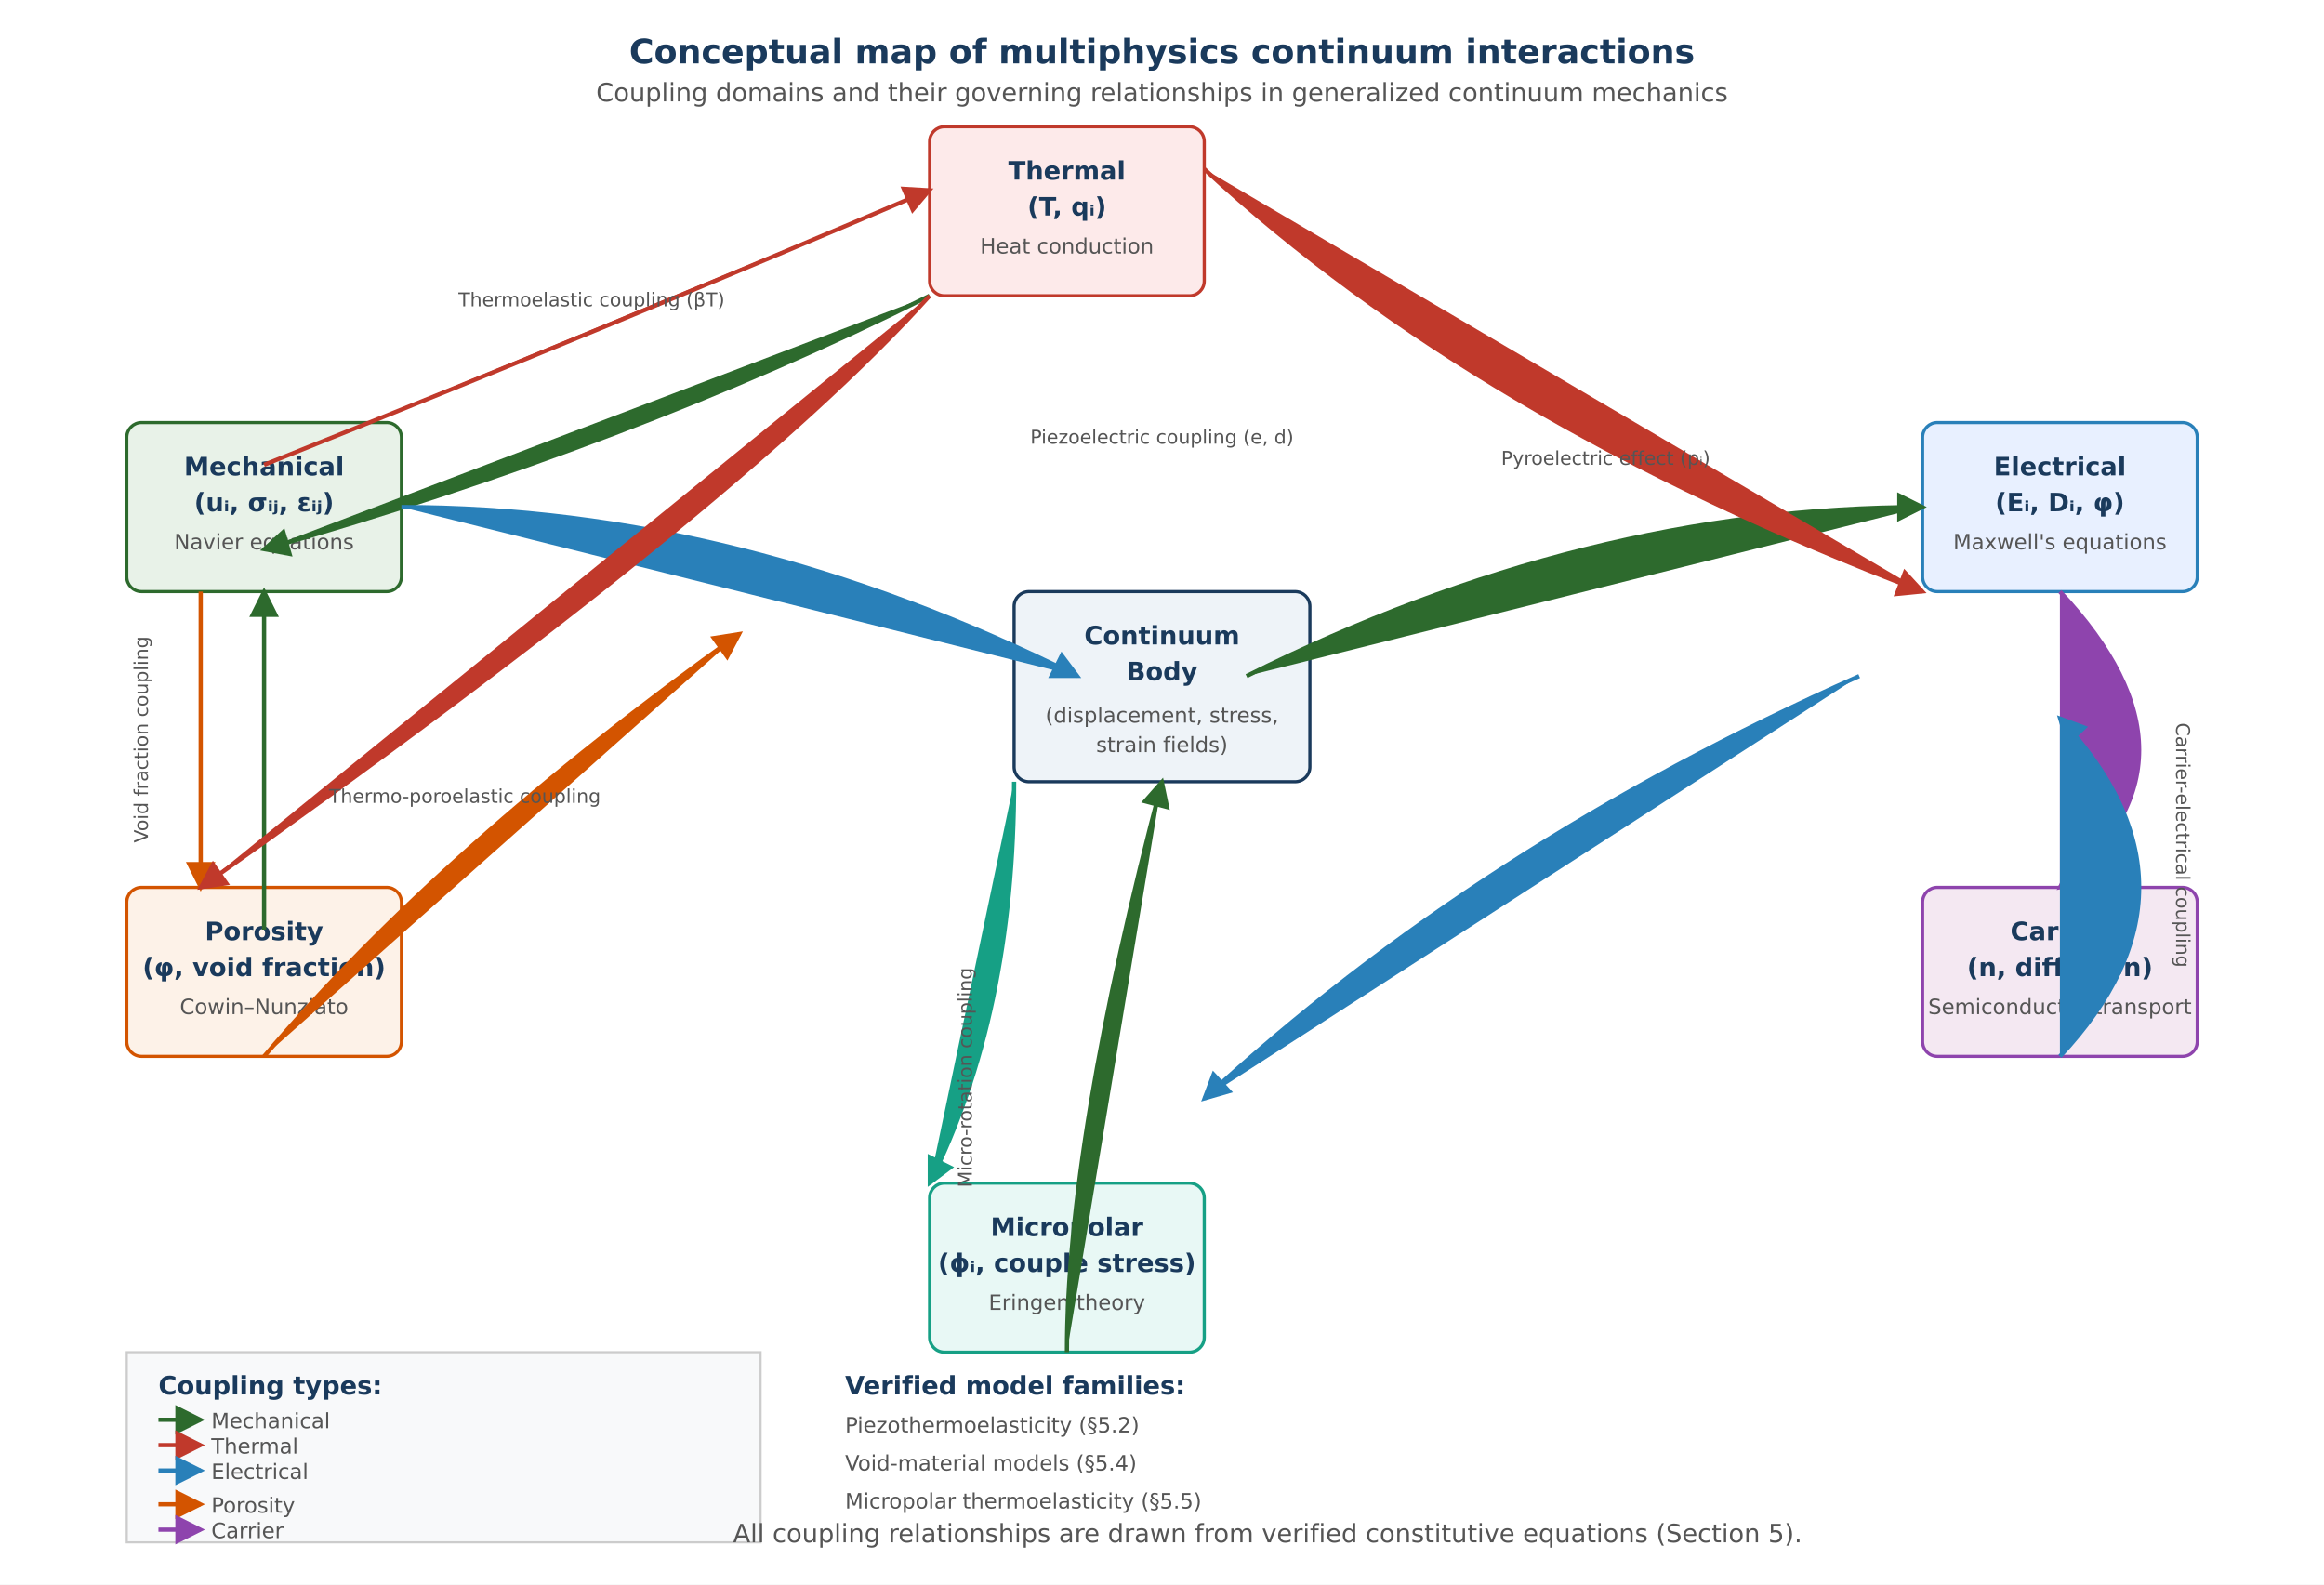
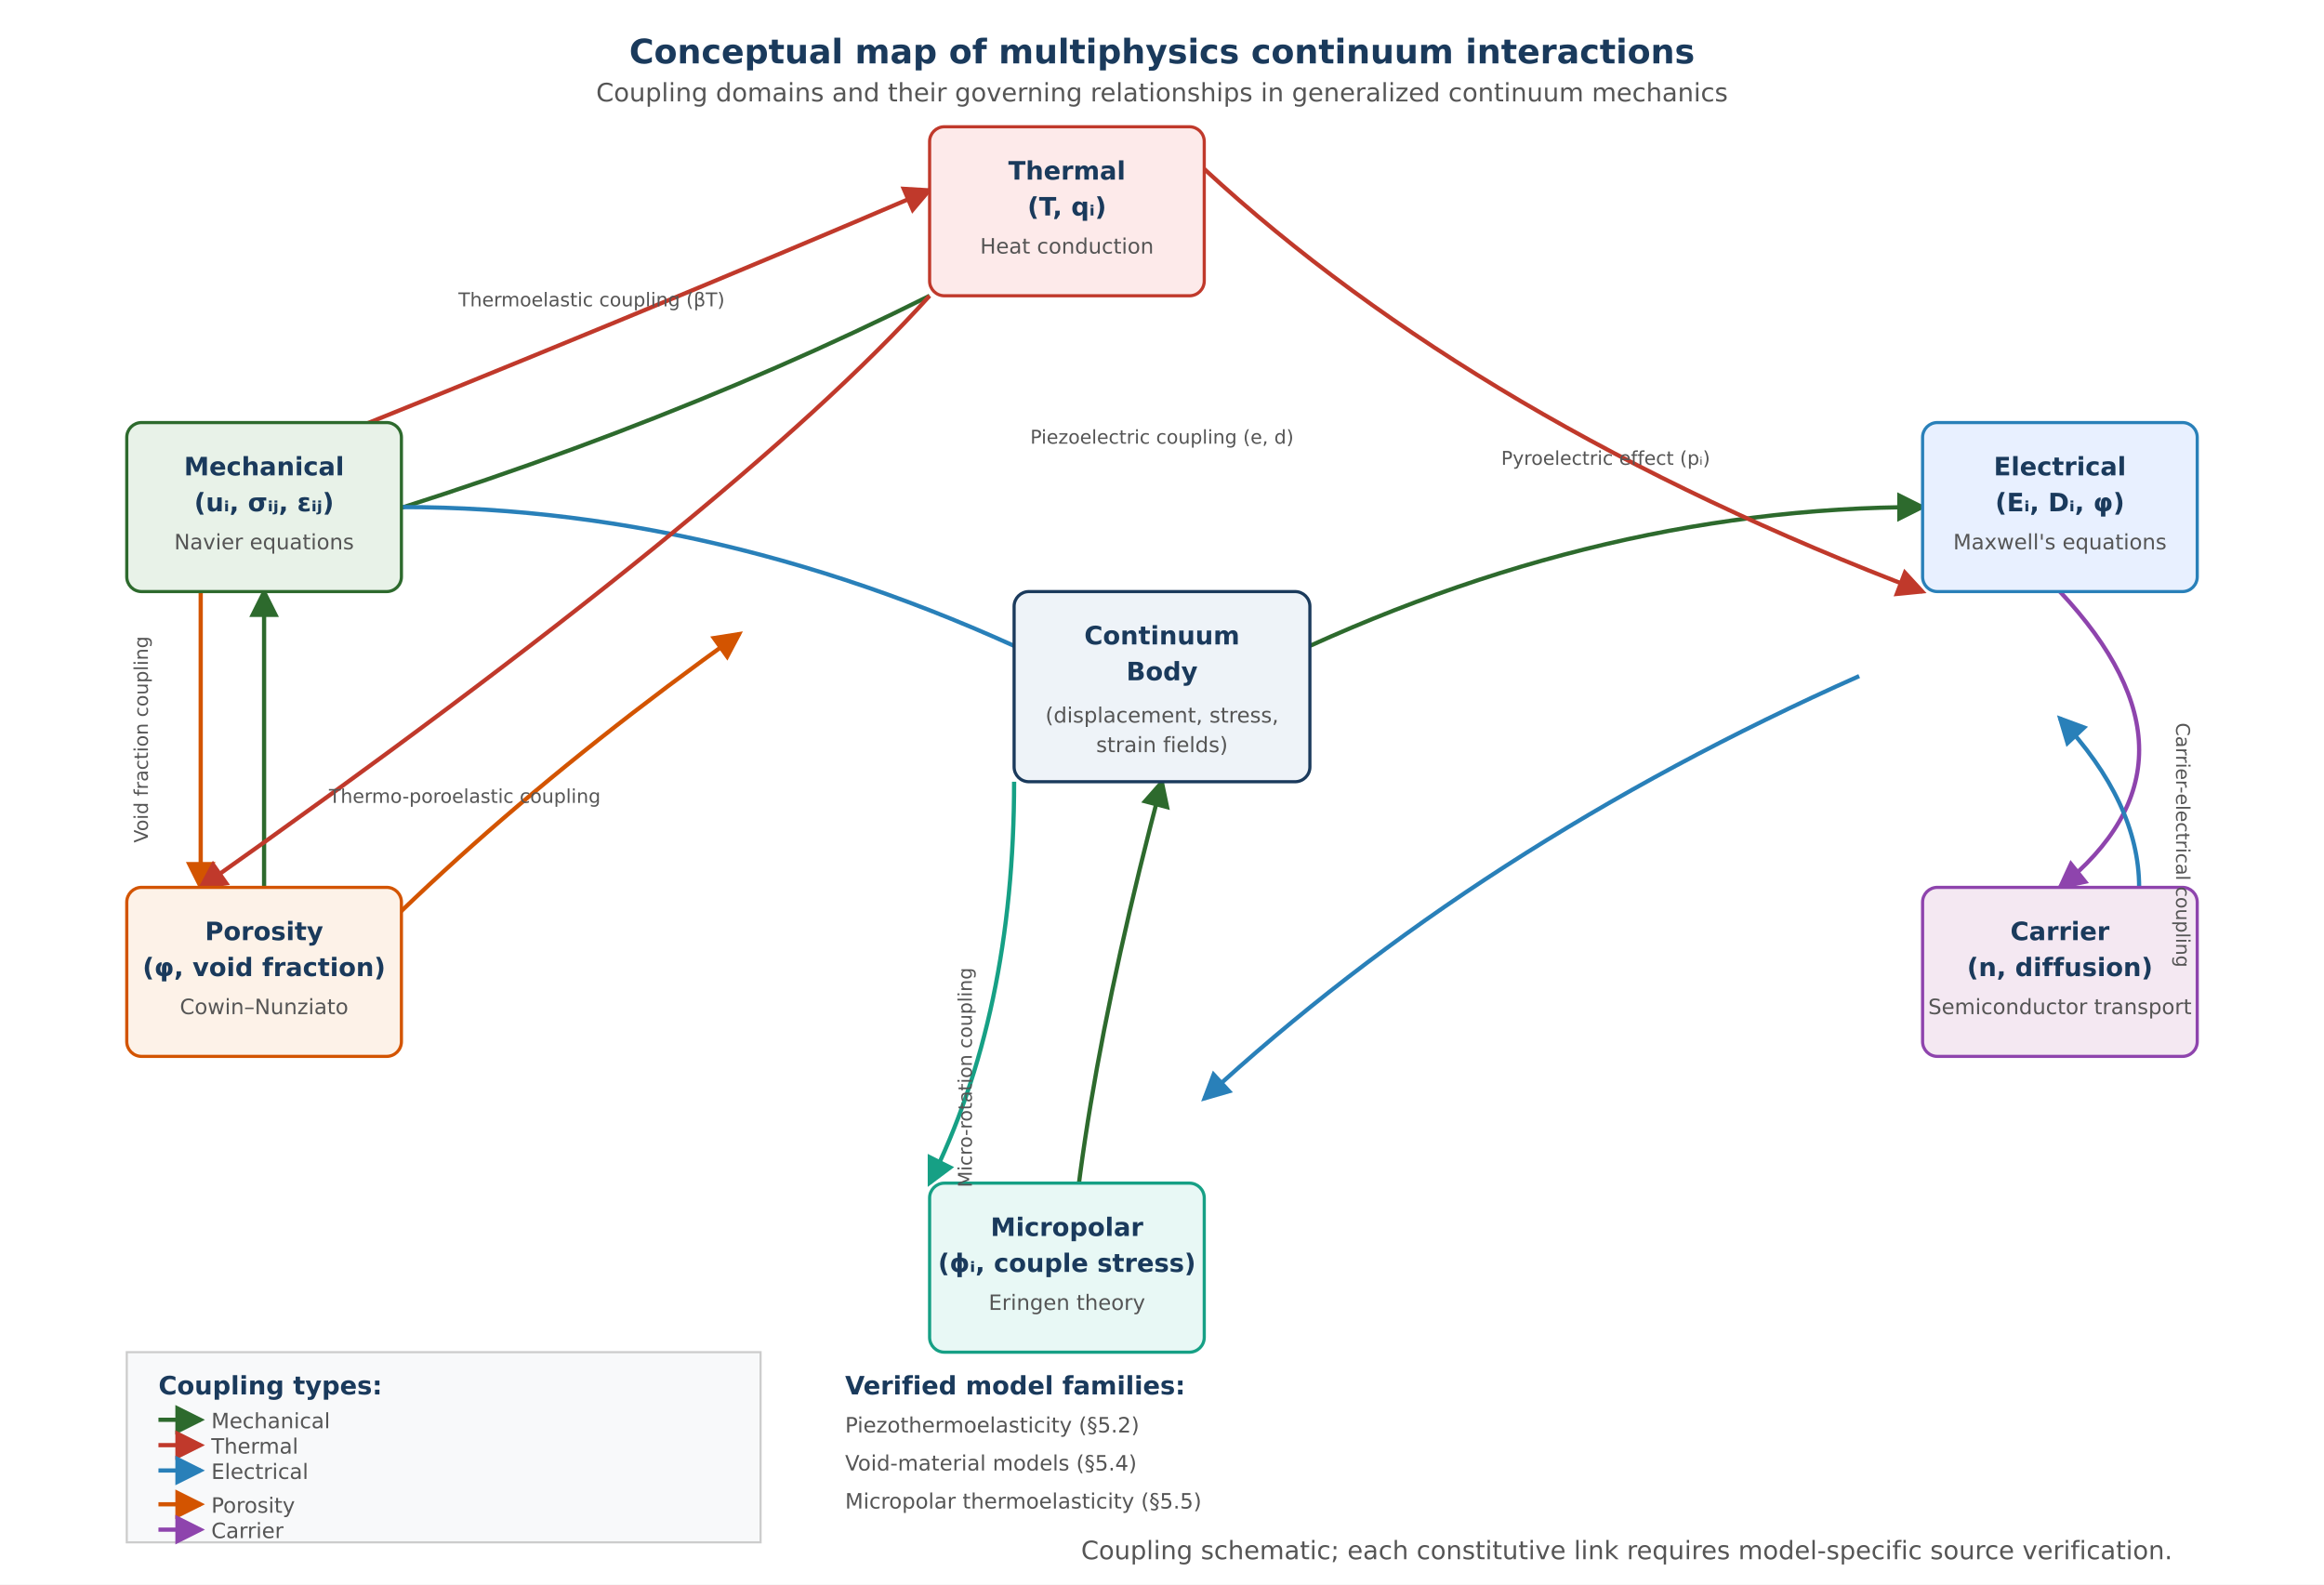
<svg xmlns="http://www.w3.org/2000/svg" width="1100" height="750" viewBox="0 0 1100 750">
  <defs>
    <style>
      .title { font: 700 16px 'DejaVu Sans', sans-serif; fill: #1a3a5c; }
      .subtitle { font: 12px 'DejaVu Sans', sans-serif; fill: #555; }
      .field { font: 700 12px 'DejaVu Sans', sans-serif; fill: #1a3a5c; }
      .coupling { font: 10px 'DejaVu Sans', sans-serif; fill: #555; }
      .node { fill: #eef3f8; stroke: #1a3a5c; stroke-width: 1.5; rx: 7; ry: 7; }
      .node-mech { fill: #e8f2e8; stroke: #2d6a2d; stroke-width: 1.5; rx: 7; ry: 7; }
      .node-therm { fill: #fdeaea; stroke: #c0392b; stroke-width: 1.5; rx: 7; ry: 7; }
      .node-elec { fill: #e8f0ff; stroke: #2980b9; stroke-width: 1.5; rx: 7; ry: 7; }
      .node-poro { fill: #fdf2e8; stroke: #d35400; stroke-width: 1.5; rx: 7; ry: 7; }
      .node-carrier { fill: #f4e8f2; stroke: #8e44ad; stroke-width: 1.5; rx: 7; ry: 7; }
      .node-micro { fill: #e8f8f5; stroke: #16a085; stroke-width: 1.5; rx: 7; ry: 7; }
-       .arrow { stroke: #666; stroke-width: 1.8; fill: #666; marker-end: url(#arrowhead); }
-       .arrow-mech { stroke: #2d6a2d; stroke-width: 2; fill: #2d6a2d; marker-end: url(#arrowhead-mech); }
-       .arrow-therm { stroke: #c0392b; stroke-width: 2; fill: #c0392b; marker-end: url(#arrowhead-therm); }
-       .arrow-elec { stroke: #2980b9; stroke-width: 2; fill: #2980b9; marker-end: url(#arrowhead-elec); }
-       .arrow-poro { stroke: #d35400; stroke-width: 2; fill: #d35400; marker-end: url(#arrowhead-poro); }
-       .arrow-carrier { stroke: #8e44ad; stroke-width: 2; fill: #8e44ad; marker-end: url(#arrowhead-carrier); }
-       .arrow-micro { stroke: #16a085; stroke-width: 2; fill: #16a085; marker-end: url(#arrowhead-micro); }
+       .arrow { stroke: #666; stroke-width: 1.8; fill: none; marker-end: url(#arrowhead); }
+       .arrow-mech { stroke: #2d6a2d; stroke-width: 2; fill: none; marker-end: url(#arrowhead-mech); }
+       .arrow-therm { stroke: #c0392b; stroke-width: 2; fill: none; marker-end: url(#arrowhead-therm); }
+       .arrow-elec { stroke: #2980b9; stroke-width: 2; fill: none; marker-end: url(#arrowhead-elec); }
+       .arrow-poro { stroke: #d35400; stroke-width: 2; fill: none; marker-end: url(#arrowhead-poro); }
+       .arrow-carrier { stroke: #8e44ad; stroke-width: 2; fill: none; marker-end: url(#arrowhead-carrier); }
+       .arrow-micro { stroke: #16a085; stroke-width: 2; fill: none; marker-end: url(#arrowhead-micro); }
      .coupling-label { font: 9px 'DejaVu Sans', sans-serif; fill: #555; background: white; padding: 2px; }
    </style>
    <marker id="arrowhead" markerWidth="7" markerHeight="7" refX="6" refY="3.5" orient="auto">
      <polygon points="0,0 7,3.5 0,7" fill="#666" />
    </marker>
    <marker id="arrowhead-mech" markerWidth="7" markerHeight="7" refX="6" refY="3.5" orient="auto">
      <polygon points="0,0 7,3.5 0,7" fill="#2d6a2d" />
    </marker>
    <marker id="arrowhead-therm" markerWidth="7" markerHeight="7" refX="6" refY="3.5" orient="auto">
      <polygon points="0,0 7,3.5 0,7" fill="#c0392b" />
    </marker>
    <marker id="arrowhead-elec" markerWidth="7" markerHeight="7" refX="6" refY="3.5" orient="auto">
      <polygon points="0,0 7,3.5 0,7" fill="#2980b9" />
    </marker>
    <marker id="arrowhead-poro" markerWidth="7" markerHeight="7" refX="6" refY="3.5" orient="auto">
      <polygon points="0,0 7,3.5 0,7" fill="#d35400" />
    </marker>
    <marker id="arrowhead-carrier" markerWidth="7" markerHeight="7" refX="6" refY="3.5" orient="auto">
      <polygon points="0,0 7,3.5 0,7" fill="#8e44ad" />
    </marker>
    <marker id="arrowhead-micro" markerWidth="7" markerHeight="7" refX="6" refY="3.5" orient="auto">
      <polygon points="0,0 7,3.5 0,7" fill="#16a085" />
    </marker>
  </defs>
  <rect width="1100" height="750" fill="white" />
  <text x="550" y="30" class="title" text-anchor="middle">Conceptual map of multiphysics continuum interactions</text>
  <text x="550" y="48" class="subtitle" text-anchor="middle">Coupling domains and their governing relationships in generalized continuum mechanics</text>
+   <path d="M 125 220 Q 300 150 440 90" class="arrow-therm" />
+   <path d="M 440 140 Q 300 210 125 260" class="arrow-mech" />
+   <path d="M 190 240 Q 350 240 510 320" class="arrow-elec" />
+   <path d="M 590 320 Q 750 240 910 240" class="arrow-mech" />
+   <path d="M 570 80 Q 700 200 910 280" class="arrow-therm" />
+   <path d="M 880 320 Q 700 400 570 520" class="arrow-elec" />
+   <path d="M 95 280 Q 95 380 95 420" class="arrow-poro" />
+   <path d="M 125 440 Q 125 340 125 280" class="arrow-mech" />
+   <path d="M 480 370 Q 480 480 440 560" class="arrow-micro" />
+   <path d="M 505 640 Q 505 540 550 370" class="arrow-mech" />
+   <path d="M 440 140 Q 350 240 95 420" class="arrow-therm" />
+   <path d="M 125 500 Q 210 400 350 300" class="arrow-poro" />
+   <path d="M 975 280 Q 1050 360 975 420" class="arrow-carrier" />
+   <path d="M 975 500 Q 1050 420 975 340" class="arrow-elec" />
  <rect x="480" y="280" width="140" height="90" class="node" />
  <text x="550" y="305" class="field" text-anchor="middle">Continuum</text>
  <text x="550" y="322" class="field" text-anchor="middle">Body</text>
  <text x="550" y="342" class="coupling" text-anchor="middle">(displacement, stress,</text>
  <text x="550" y="356" class="coupling" text-anchor="middle">strain fields)</text>
  <rect x="60" y="200" width="130" height="80" class="node-mech" />
  <text x="125" y="225" class="field" text-anchor="middle">Mechanical</text>
  <text x="125" y="242" class="field" text-anchor="middle">(uᵢ, σᵢⱼ, εᵢⱼ)</text>
  <text x="125" y="260" class="coupling" text-anchor="middle">Navier equations</text>
  <rect x="440" y="60" width="130" height="80" class="node-therm" />
  <text x="505" y="85" class="field" text-anchor="middle">Thermal</text>
  <text x="505" y="102" class="field" text-anchor="middle">(T, qᵢ)</text>
  <text x="505" y="120" class="coupling" text-anchor="middle">Heat conduction</text>
  <rect x="910" y="200" width="130" height="80" class="node-elec" />
  <text x="975" y="225" class="field" text-anchor="middle">Electrical</text>
  <text x="975" y="242" class="field" text-anchor="middle">(Eᵢ, Dᵢ, φ)</text>
  <text x="975" y="260" class="coupling" text-anchor="middle">Maxwell's equations</text>
  <rect x="60" y="420" width="130" height="80" class="node-poro" />
  <text x="125" y="445" class="field" text-anchor="middle">Porosity</text>
  <text x="125" y="462" class="field" text-anchor="middle">(φ, void fraction)</text>
  <text x="125" y="480" class="coupling" text-anchor="middle">Cowin–Nunziato</text>
  <rect x="910" y="420" width="130" height="80" class="node-carrier" />
  <text x="975" y="445" class="field" text-anchor="middle">Carrier</text>
  <text x="975" y="462" class="field" text-anchor="middle">(n, diffusion)</text>
  <text x="975" y="480" class="coupling" text-anchor="middle">Semiconductor transport</text>
  <rect x="440" y="560" width="130" height="80" class="node-micro" />
  <text x="505" y="585" class="field" text-anchor="middle">Micropolar</text>
  <text x="505" y="602" class="field" text-anchor="middle">(ϕᵢ, couple stress)</text>
  <text x="505" y="620" class="coupling" text-anchor="middle">Eringen theory</text>
-   <path d="M 125 220 Q 300 150 440 90" class="arrow-therm" />
-   <path d="M 440 140 Q 300 210 125 260" class="arrow-mech" />
  <text x="280" y="145" class="coupling-label" text-anchor="middle">Thermoelastic coupling (βT)</text>
-   <path d="M 190 240 Q 350 240 510 320" class="arrow-elec" />
-   <path d="M 590 320 Q 750 240 910 240" class="arrow-mech" />
  <text x="550" y="210" class="coupling-label" text-anchor="middle">Piezoelectric coupling (e, d)</text>
-   <path d="M 570 80 Q 700 200 910 280" class="arrow-therm" />
-   <path d="M 880 320 Q 700 400 570 520" class="arrow-elec" />
  <text x="760" y="220" class="coupling-label" text-anchor="middle">Pyroelectric effect (pᵢ)</text>
-   <path d="M 95 280 Q 95 380 95 420" class="arrow-poro" />
-   <path d="M 125 440 Q 125 340 125 280" class="arrow-mech" />
  <text x="70" y="350" class="coupling-label" text-anchor="middle" transform="rotate(-90 70,350)">Void fraction coupling</text>
-   <path d="M 480 370 Q 480 480 440 560" class="arrow-micro" />
-   <path d="M 505 640 Q 505 540 550 370" class="arrow-mech" />
  <text x="460" y="510" class="coupling-label" text-anchor="middle" transform="rotate(-90 460,510)">Micro-rotation coupling</text>
-   <path d="M 440 140 Q 350 240 95 420" class="arrow-therm" />
-   <path d="M 125 500 Q 210 400 350 300" class="arrow-poro" />
  <text x="220" y="380" class="coupling-label" text-anchor="middle">Thermo-poroelastic coupling</text>
-   <path d="M 975 280 Q 1050 360 975 420" class="arrow-carrier" />
-   <path d="M 975 500 Q 1050 420 975 340" class="arrow-elec" />
  <text x="1030" y="400" class="coupling-label" text-anchor="middle" transform="rotate(90 1030,400)">Carrier-electrical coupling</text>
  <rect x="60" y="640" width="300" height="90" fill="#f8f9fa" stroke="#cccccc" stroke-width="1" />
  <text x="75" y="660" class="field">Coupling types:</text>
  <line x1="75" y1="672" x2="95" y2="672" class="arrow-mech" />
  <text x="100" y="676" class="coupling" font-size="9">Mechanical</text>
  <line x1="75" y1="684" x2="95" y2="684" class="arrow-therm" />
  <text x="100" y="688" class="coupling" font-size="9">Thermal</text>
  <line x1="75" y1="696" x2="95" y2="696" class="arrow-elec" />
  <text x="100" y="700" class="coupling" font-size="9">Electrical</text>
  <line x1="75" y1="712" x2="95" y2="712" class="arrow-poro" />
  <text x="100" y="716" class="coupling" font-size="9">Porosity</text>
  <line x1="75" y1="724" x2="95" y2="724" class="arrow-carrier" />
  <text x="100" y="728" class="coupling" font-size="9">Carrier</text>
  <text x="400" y="660" class="field">Verified model families:</text>
  <text x="400" y="678" class="coupling" font-size="9">Piezothermoelasticity (§5.2)</text>
  <text x="400" y="696" class="coupling" font-size="9">Void-material models (§5.4)</text>
  <text x="400" y="714" class="coupling" font-size="9">Micropolar thermoelasticity (§5.5)</text>
-   <text x="600" y="730" class="subtitle" font-size="10" text-anchor="middle">All coupling relationships are drawn from verified constitutive equations (Section 5).</text>
+   <text x="770" y="738" class="subtitle" font-size="9" text-anchor="middle">Coupling schematic; each constitutive link requires model-specific source verification.</text>
</svg>
